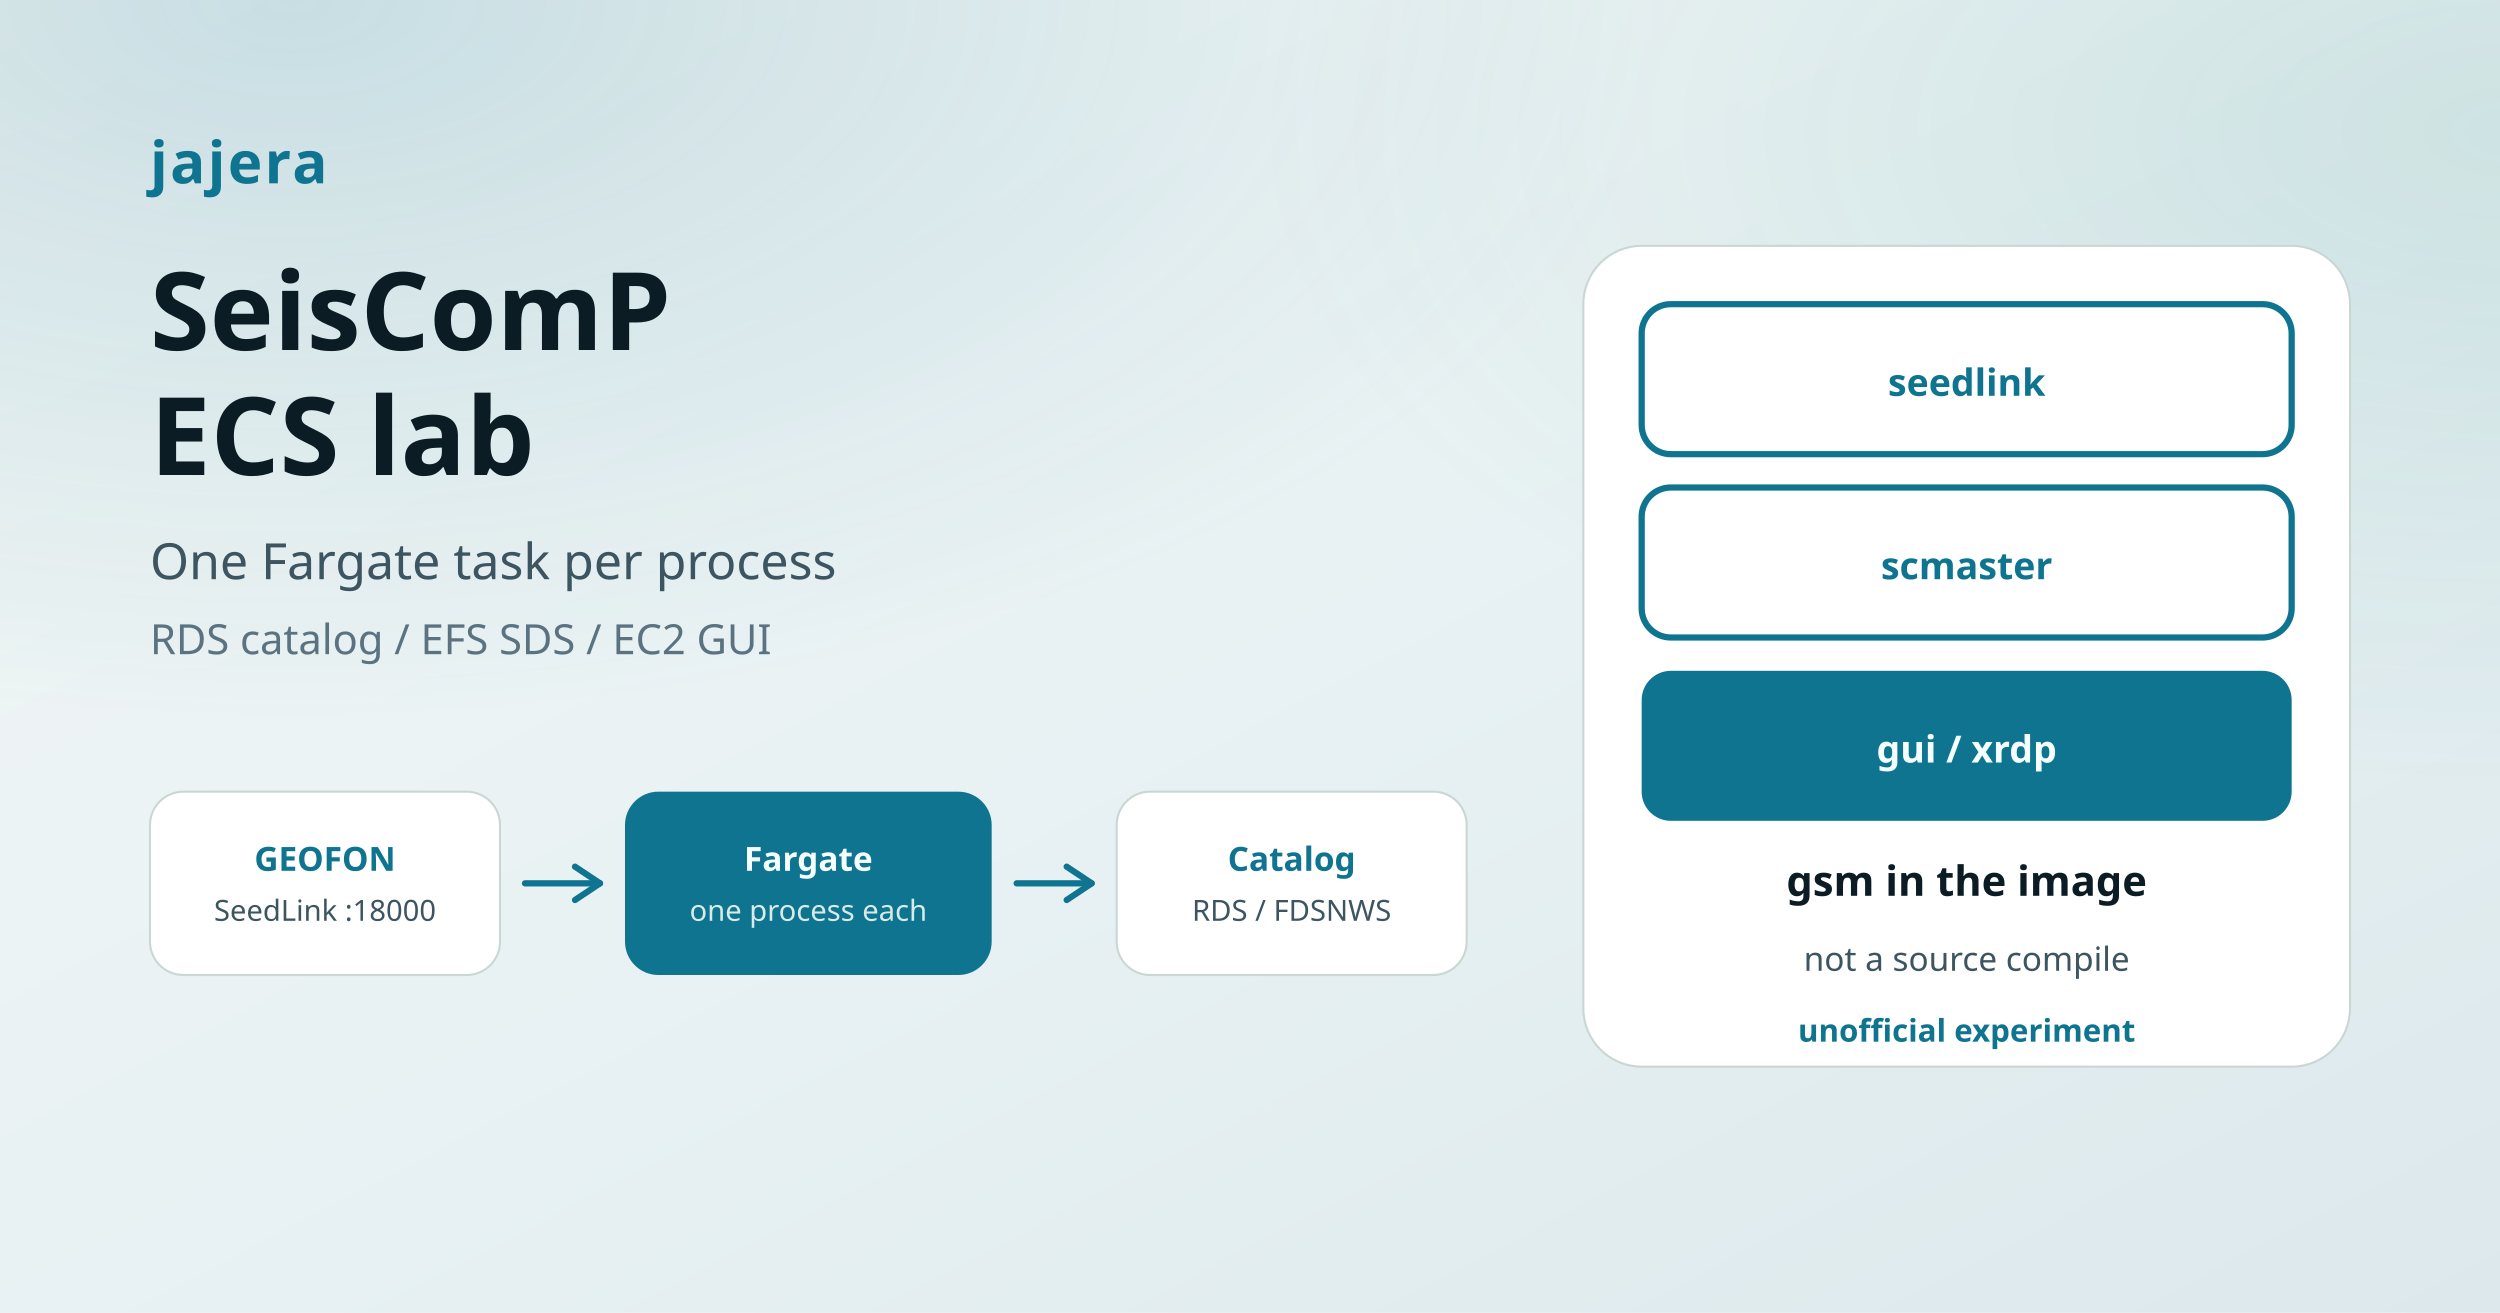
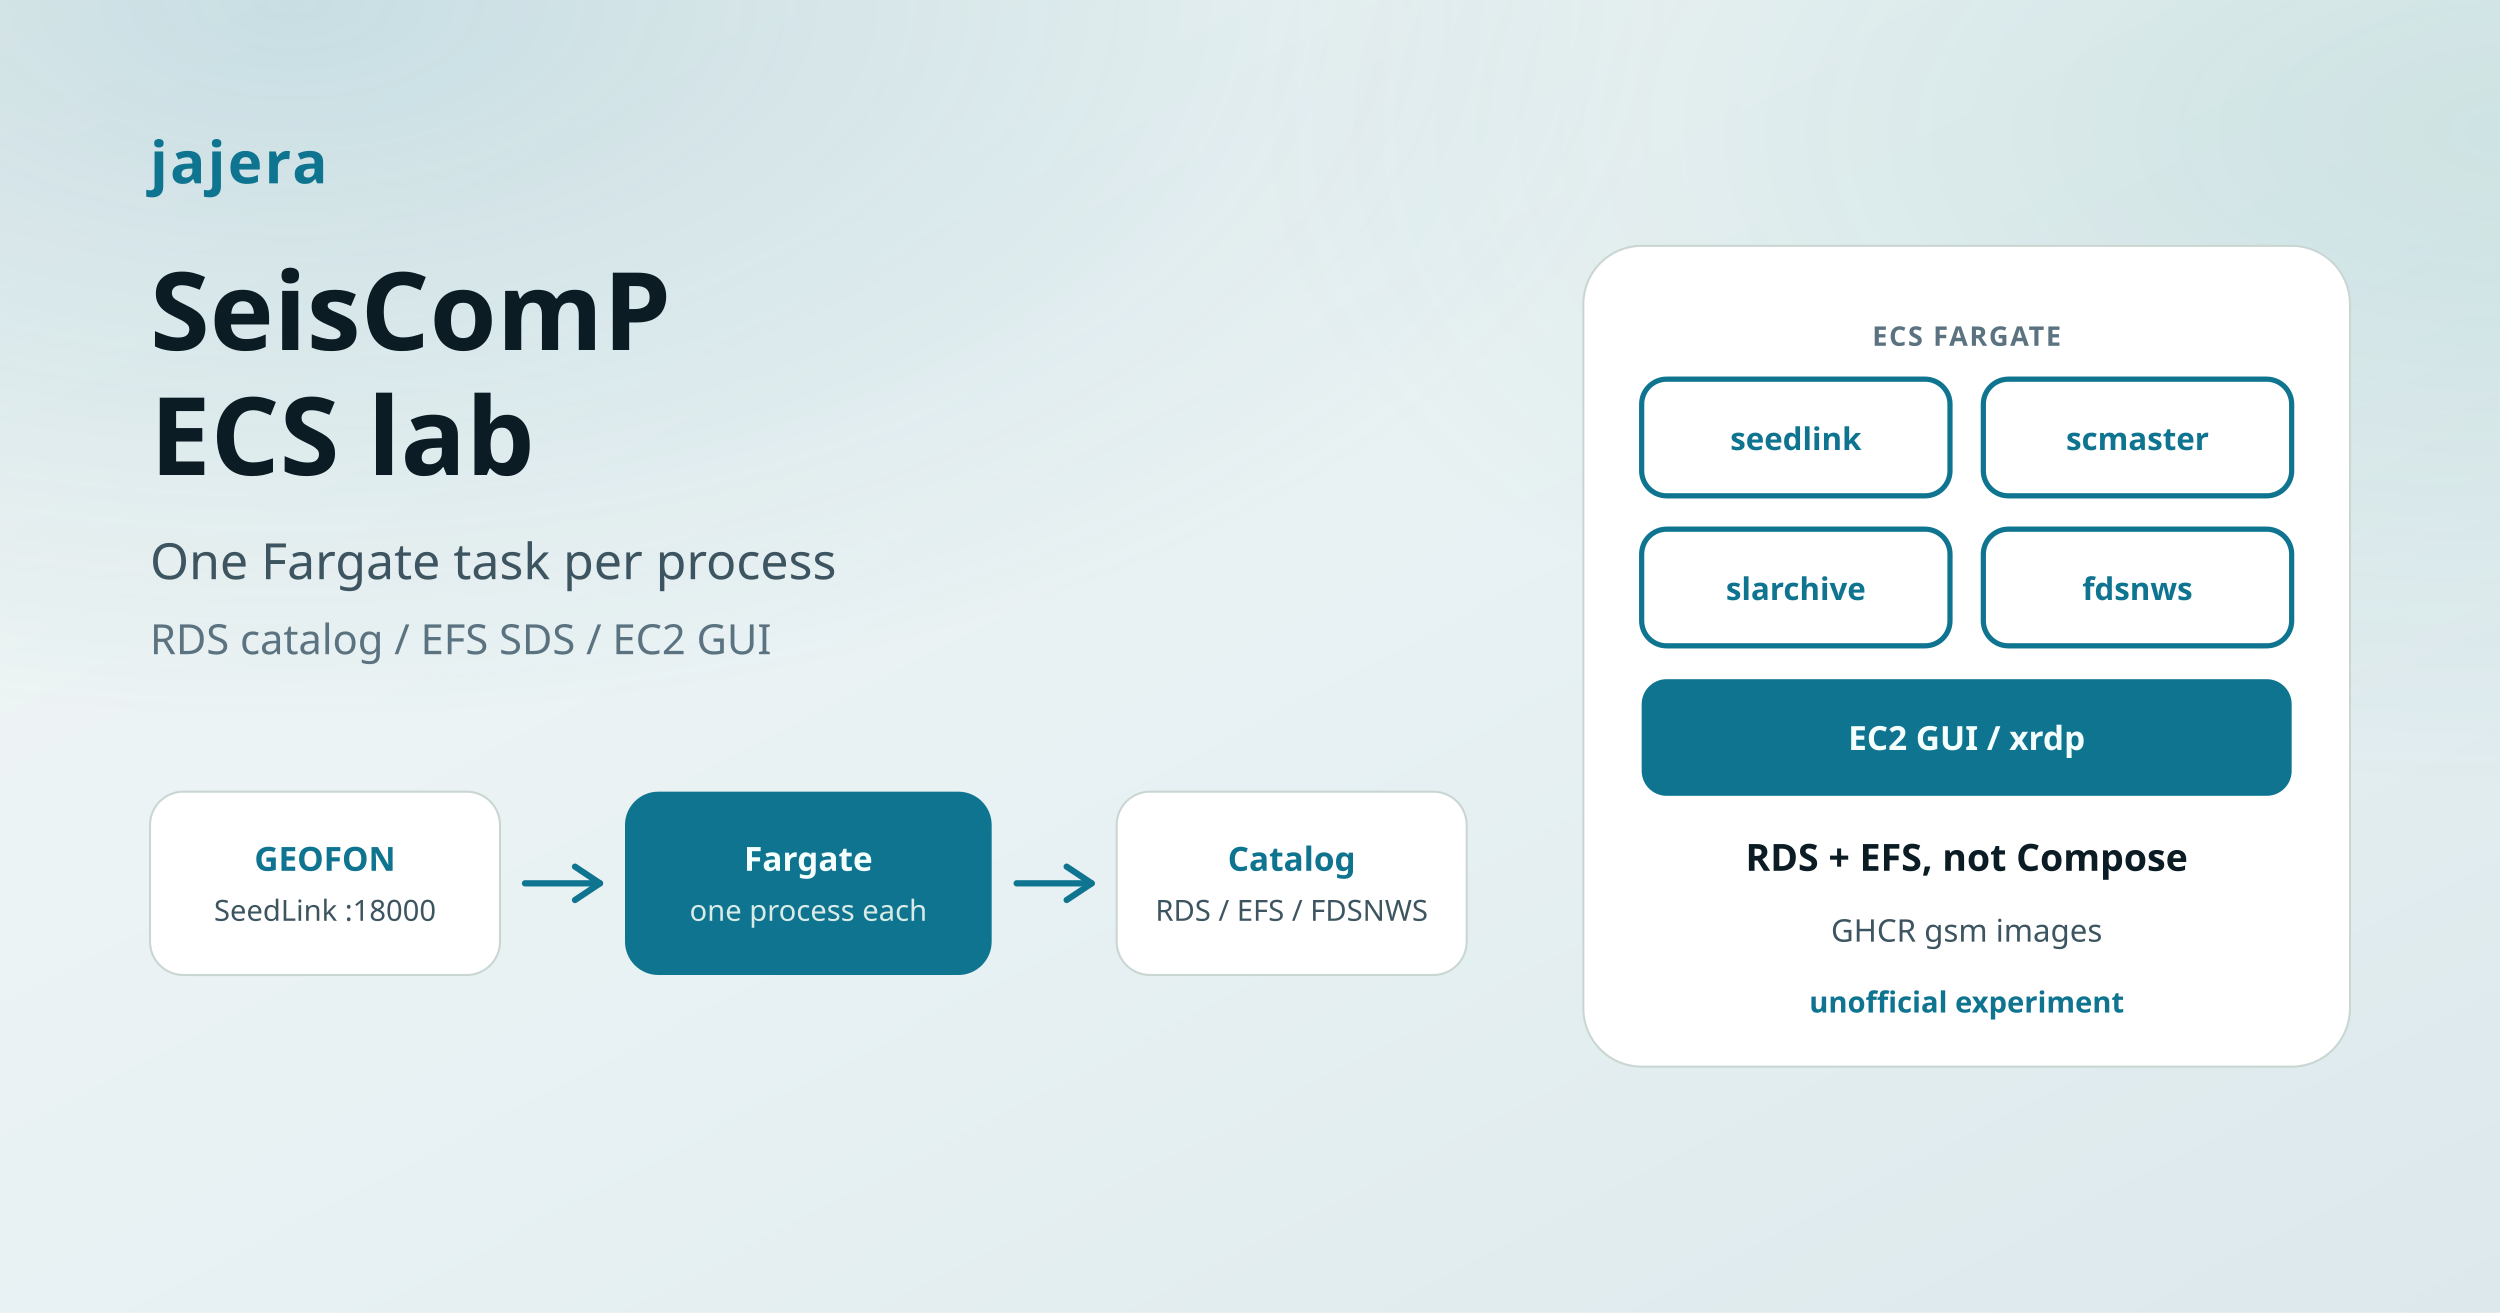
<svg xmlns="http://www.w3.org/2000/svg" width="1200" height="630" viewBox="0 0 1200 630" role="img" aria-label="SeisComP ECS lab">
  <defs>
    <linearGradient id="bg" x1="0" y1="0" x2="1" y2="1">
      <stop offset="0%" stop-color="#f3f6f5" />
      <stop offset="55%" stop-color="#e7f1f3" />
      <stop offset="100%" stop-color="#dce8ec" />
    </linearGradient>
    <radialGradient id="glowA" cx="12%" cy="0%" r="55%">
      <stop offset="0%" stop-color="#0e7490" stop-opacity="0.18" />
      <stop offset="100%" stop-color="#0e7490" stop-opacity="0" />
    </radialGradient>
    <radialGradient id="glowB" cx="100%" cy="10%" r="50%">
      <stop offset="0%" stop-color="#0f766e" stop-opacity="0.12" />
      <stop offset="100%" stop-color="#0f766e" stop-opacity="0" />
    </radialGradient>
  </defs>
  <rect width="1200" height="630" fill="url(#bg)" />
  <rect width="1200" height="630" fill="url(#glowA)" />
  <rect width="1200" height="630" fill="url(#glowB)" />
  <text x="72" y="88" fill="#0e7490" font-family="Noto Sans, Liberation Sans, sans-serif" font-size="28" font-weight="700" letter-spacing="0.04em">jajera</text>
  <text x="72" y="168" fill="#0b1c24" font-family="Noto Sans, Liberation Sans, sans-serif" font-size="52" font-weight="700">SeisComP</text>
  <text x="72" y="228" fill="#0b1c24" font-family="Noto Sans, Liberation Sans, sans-serif" font-size="52" font-weight="700">ECS lab</text>
  <text x="72" y="278" fill="#3d5560" font-family="Noto Sans, Liberation Sans, sans-serif" font-size="24">One Fargate task per process</text>
  <text x="72" y="314" fill="#5b7380" font-family="Noto Sans, Liberation Sans, sans-serif" font-size="20">RDS catalog / EFS SDS / EC2 GUI</text>
  <g transform="translate(72 380)">
    <rect width="168" height="88" rx="16" fill="#ffffff" stroke="#c9d6d2" />
    <text x="84" y="38" text-anchor="middle" fill="#0e7490" font-family="Noto Sans, Liberation Sans, sans-serif" font-size="16" font-weight="700">GEOFON</text>
    <text x="84" y="62" text-anchor="middle" fill="#3d5560" font-family="Noto Sans, Liberation Sans, sans-serif" font-size="14">SeedLink :18000</text>
    <path d="M180 44h36" stroke="#0e7490" stroke-width="3" stroke-linecap="round" />
    <path d="M204 36l12 8-12 8" fill="none" stroke="#0e7490" stroke-width="3" stroke-linecap="round" stroke-linejoin="round" />
    <rect x="228" width="176" height="88" rx="16" fill="#0e7490" />
    <text x="316" y="38" text-anchor="middle" fill="#f5fffd" font-family="Noto Sans, Liberation Sans, sans-serif" font-size="16" font-weight="700">Fargate</text>
    <text x="316" y="62" text-anchor="middle" fill="#d8ebe7" font-family="Noto Sans, Liberation Sans, sans-serif" font-size="14">one process each</text>
    <path d="M416 44h36" stroke="#0e7490" stroke-width="3" stroke-linecap="round" />
    <path d="M440 36l12 8-12 8" fill="none" stroke="#0e7490" stroke-width="3" stroke-linecap="round" stroke-linejoin="round" />
    <rect x="464" width="168" height="88" rx="16" fill="#ffffff" stroke="#c9d6d2" />
    <text x="548" y="38" text-anchor="middle" fill="#0e7490" font-family="Noto Sans, Liberation Sans, sans-serif" font-size="16" font-weight="700">Catalog</text>
-     <text x="548" y="62" text-anchor="middle" fill="#3d5560" font-family="Noto Sans, Liberation Sans, sans-serif" font-size="14">RDS / FDSNWS</text>
+     <text x="548" y="62" text-anchor="middle" fill="#3d5560" font-family="Noto Sans, Liberation Sans, sans-serif" font-size="14">RDS / EFS / FDSNWS</text>
  </g>
  <g transform="translate(760 118)">
    <rect width="368" height="394" rx="28" fill="#ffffff" stroke="#c9d6d2" />
-     <rect x="28" y="28" width="312" height="72" rx="14" fill="none" stroke="#0e7490" stroke-width="3" />
-     <text x="184" y="72" text-anchor="middle" fill="#0e7490" font-family="Noto Sans, Liberation Sans, sans-serif" font-size="18" font-weight="700">seedlink</text>
-     <rect x="28" y="116" width="312" height="72" rx="14" fill="none" stroke="#0e7490" stroke-width="3" />
-     <text x="184" y="160" text-anchor="middle" fill="#0e7490" font-family="Noto Sans, Liberation Sans, sans-serif" font-size="18" font-weight="700">scmaster</text>
-     <rect x="28" y="204" width="312" height="72" rx="14" fill="#0e7490" />
-     <text x="184" y="248" text-anchor="middle" fill="#f5fffd" font-family="Noto Sans, Liberation Sans, sans-serif" font-size="18" font-weight="700">gui / xrdp</text>
-     <text x="184" y="312" text-anchor="middle" fill="#0b1c24" font-family="Noto Sans, Liberation Sans, sans-serif" font-size="20" font-weight="700">gsm in the image</text>
-     <text x="184" y="348" text-anchor="middle" fill="#3d5560" font-family="Noto Sans, Liberation Sans, sans-serif" font-size="16">not a source compile</text>
-     <text x="184" y="382" text-anchor="middle" fill="#0e7490" font-family="Noto Sans, Liberation Sans, sans-serif" font-size="15" font-weight="700">unofficial experiment</text>
+     <text x="184" y="48" text-anchor="middle" fill="#5b7380" font-family="Noto Sans, Liberation Sans, sans-serif" font-size="13" font-weight="700" letter-spacing="0.06em">ECS FARGATE</text>
+     <rect x="28" y="64" width="148" height="56" rx="12" fill="none" stroke="#0e7490" stroke-width="2.5" />
+     <text x="102" y="98" text-anchor="middle" fill="#0e7490" font-family="Noto Sans, Liberation Sans, sans-serif" font-size="15" font-weight="700">seedlink</text>
+     <rect x="192" y="64" width="148" height="56" rx="12" fill="none" stroke="#0e7490" stroke-width="2.5" />
+     <text x="266" y="98" text-anchor="middle" fill="#0e7490" font-family="Noto Sans, Liberation Sans, sans-serif" font-size="15" font-weight="700">scmaster</text>
+     <rect x="28" y="136" width="148" height="56" rx="12" fill="none" stroke="#0e7490" stroke-width="2.5" />
+     <text x="102" y="170" text-anchor="middle" fill="#0e7490" font-family="Noto Sans, Liberation Sans, sans-serif" font-size="15" font-weight="700">slarchive</text>
+     <rect x="192" y="136" width="148" height="56" rx="12" fill="none" stroke="#0e7490" stroke-width="2.5" />
+     <text x="266" y="170" text-anchor="middle" fill="#0e7490" font-family="Noto Sans, Liberation Sans, sans-serif" font-size="15" font-weight="700">fdsnws</text>
+     <rect x="28" y="208" width="312" height="56" rx="12" fill="#0e7490" />
+     <text x="184" y="242" text-anchor="middle" fill="#f5fffd" font-family="Noto Sans, Liberation Sans, sans-serif" font-size="16" font-weight="700">EC2 GUI / xrdp</text>
+     <text x="184" y="300" text-anchor="middle" fill="#0b1c24" font-family="Noto Sans, Liberation Sans, sans-serif" font-size="18" font-weight="700">RDS + EFS, not Compose</text>
+     <text x="184" y="334" text-anchor="middle" fill="#3d5560" font-family="Noto Sans, Liberation Sans, sans-serif" font-size="15">GHCR gsm images</text>
+     <text x="184" y="368" text-anchor="middle" fill="#0e7490" font-family="Noto Sans, Liberation Sans, sans-serif" font-size="14" font-weight="700">unofficial experiment</text>
  </g>
</svg>
